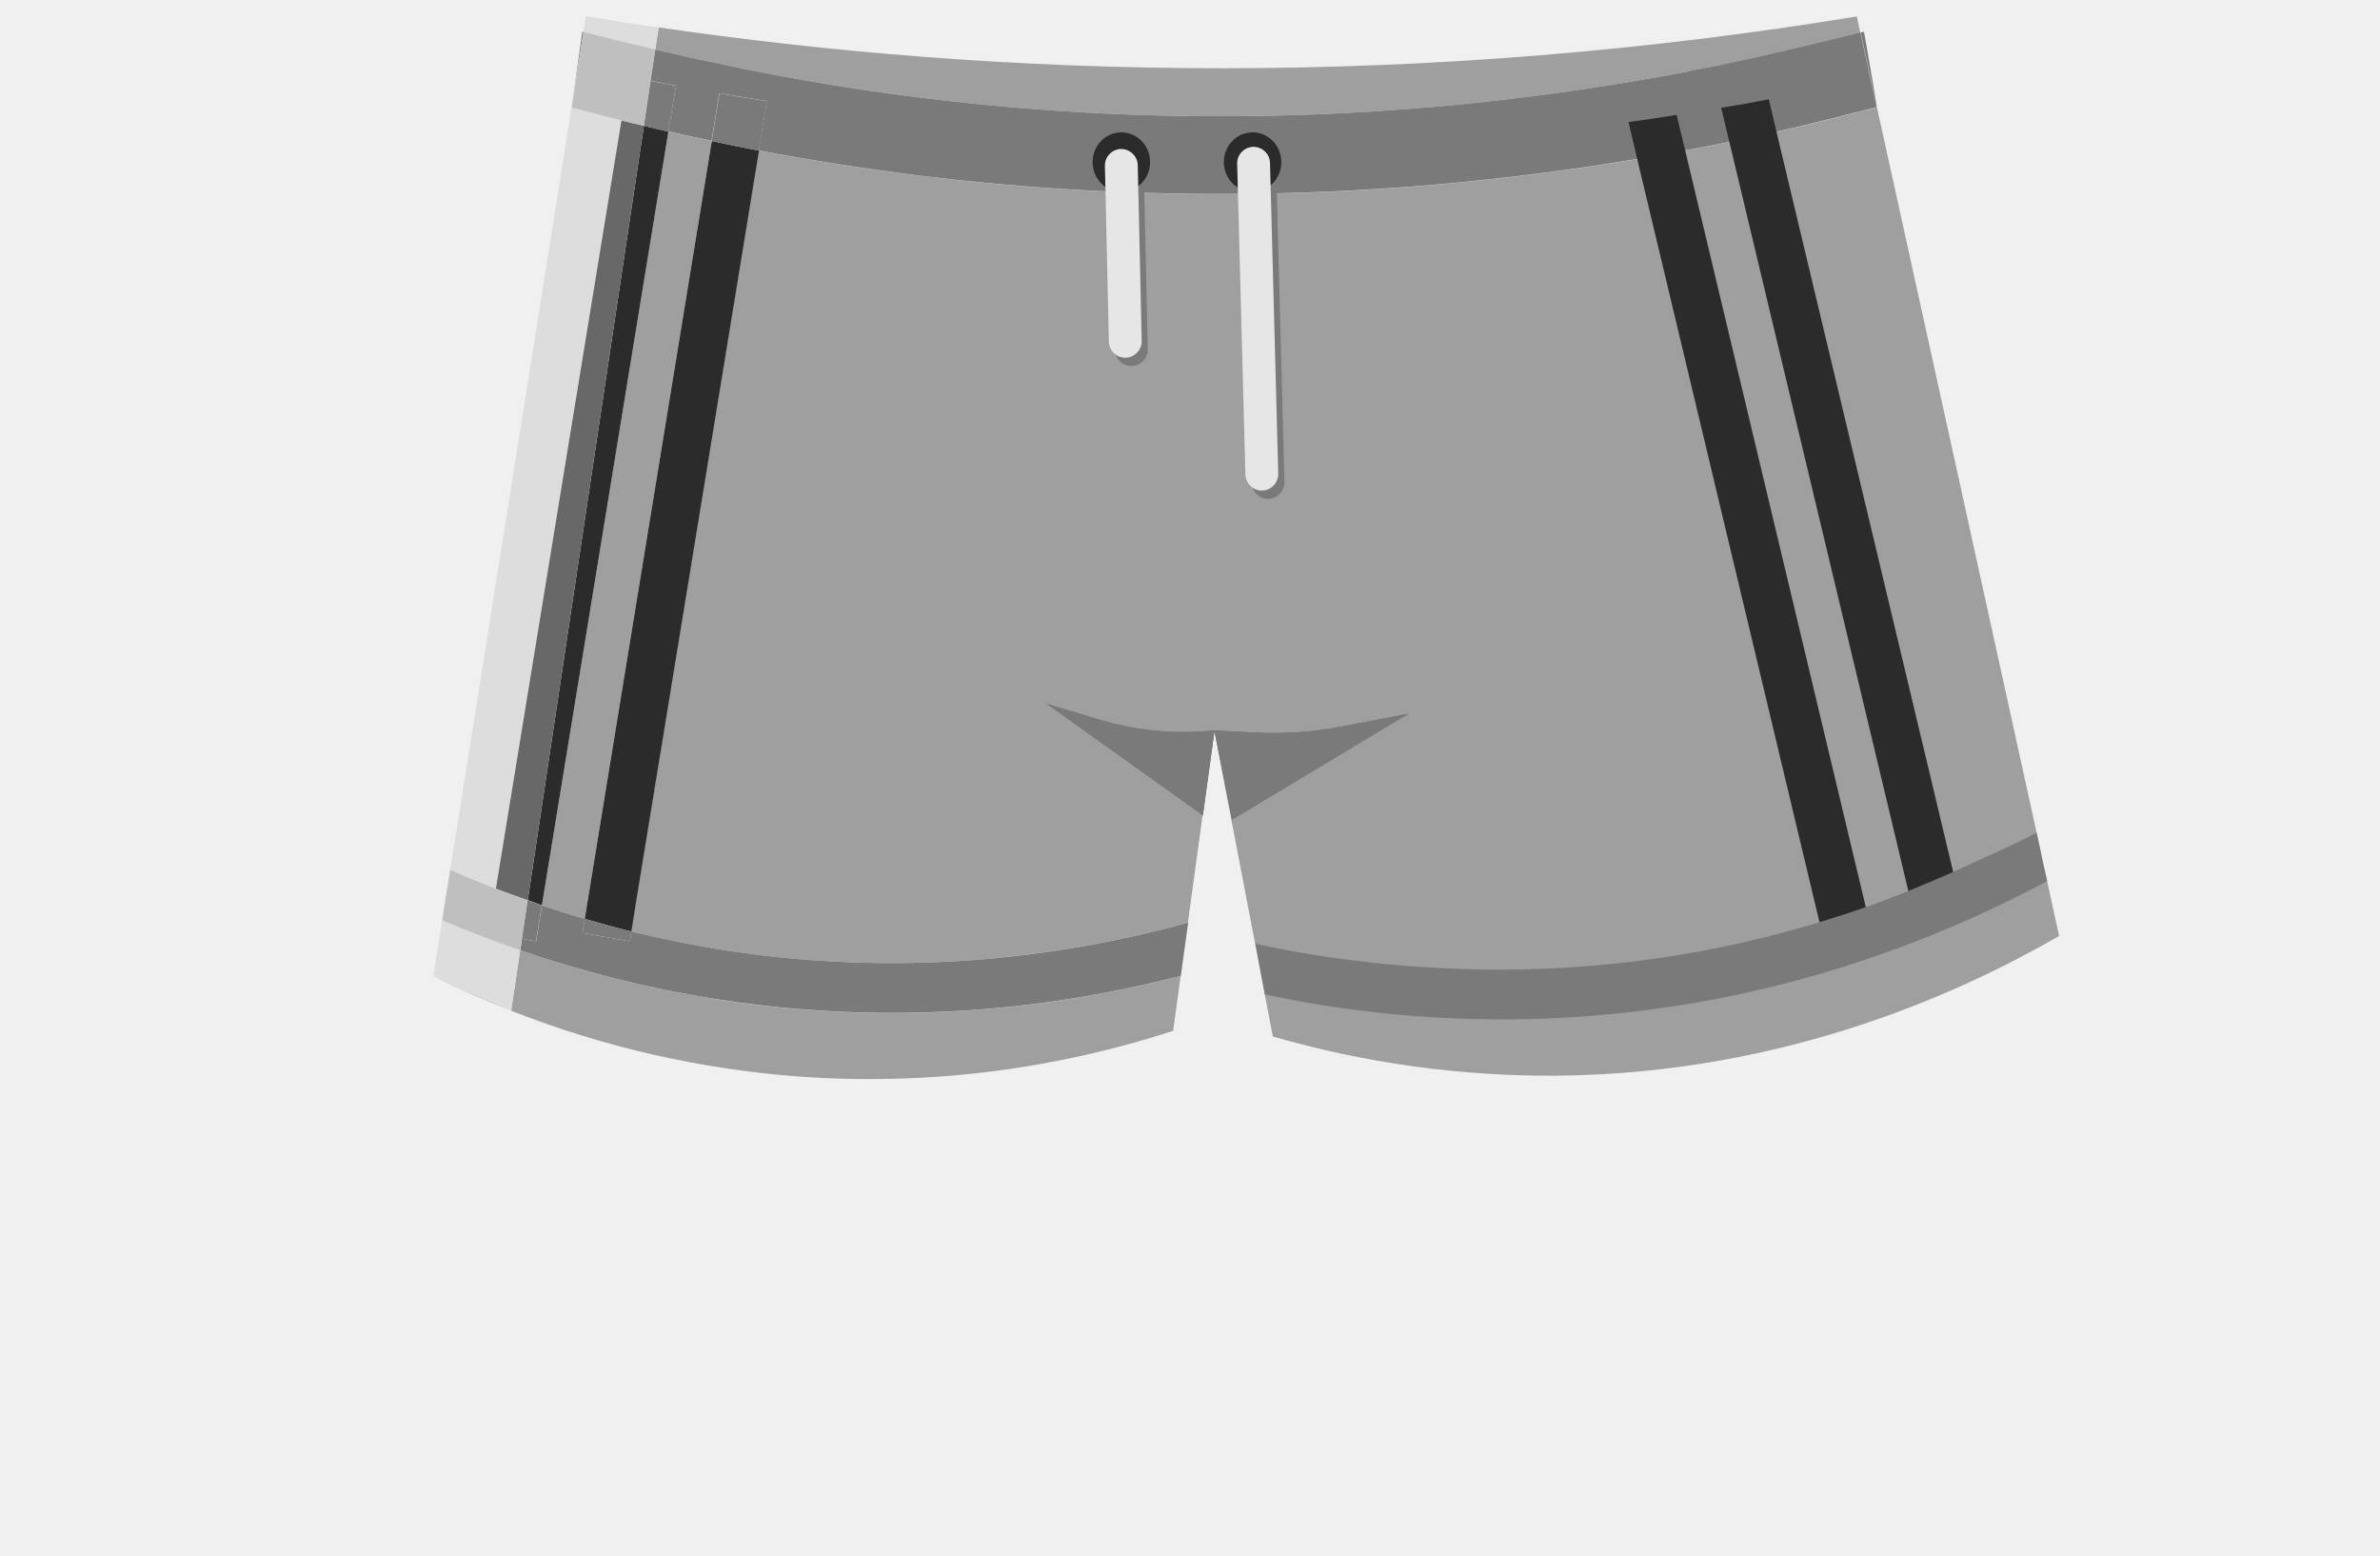
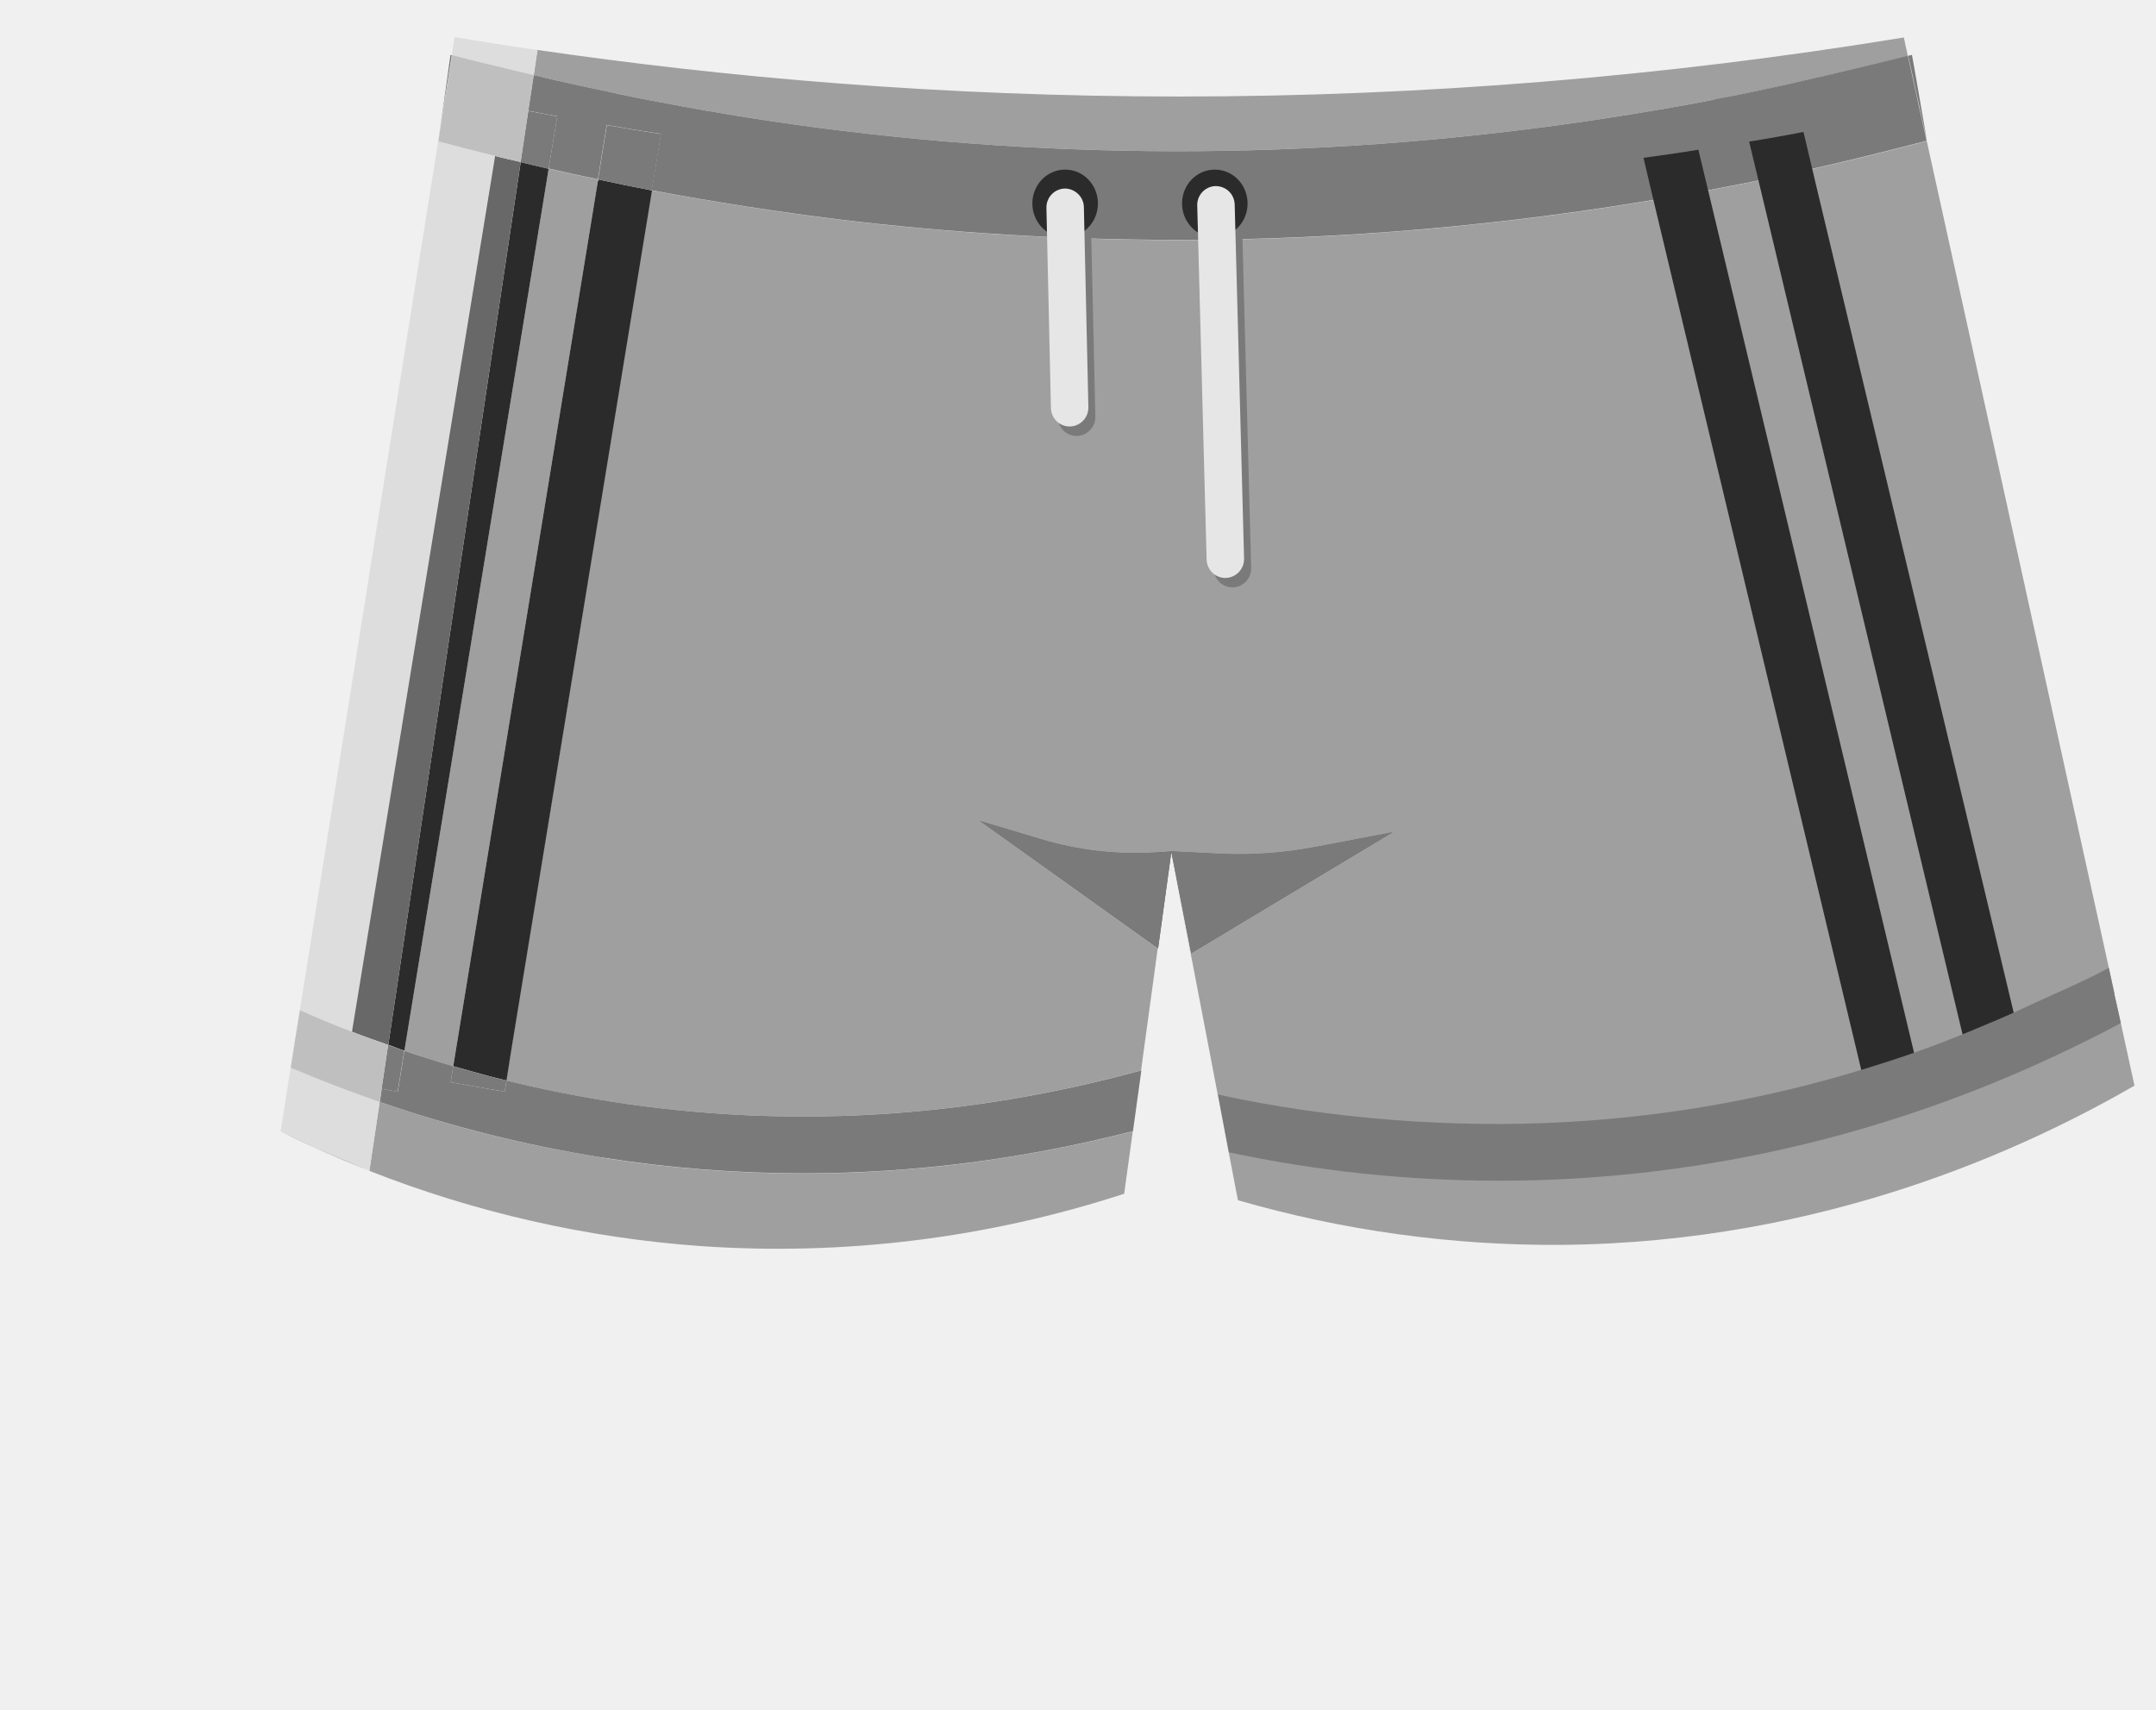
- <svg xmlns="http://www.w3.org/2000/svg" width="101" height="66" fill="none" viewBox="-13.9 -1.0 121.8 96.6">
+ <svg xmlns="http://www.w3.org/2000/svg" width="116" height="92" fill="none" viewBox="-15.28 -2.02 117.43 93.14">
  <g clip-path="url(#a)">
    <path fill="#9F9F9F" d="M6.56 18.418c-1.836 11.53-3.673 23.069-5.51 34.588l5.51-34.588Zm7.221-16.345c.561.134 1.03.237 1.296.299.898.206 1.795.402 2.703.588.98.216 1.97.422 2.949.598a144.52 144.52 0 0 0 9.957 1.557c14.711 1.794 29.596 1.392 44.41-1.165.989-.165 1.989-.34 2.989-.547a65.57 65.57 0 0 0 2.764-.557c.95-.175 5.856-1.33 7.784-1.825-.07-.33-.142-.67-.214-1a243.8 243.8 0 0 1-39.451 3.217c-12.977 0-24.75-1.042-35.044-2.547h.072l-.205 1.382h-.01Zm-7.039 53.15c.878.3 1.765.578 2.663.836l.306-1.877 7.57-46.334v-.093a83.22 83.22 0 0 1-2.683-.588l-.03.206-7.826 47.85Zm10.734 5.807a70.935 70.935 0 0 1-12.079-3.022l-.561 3.754a61.202 61.202 0 0 0 17.996 4.094 60.836 60.836 0 0 0 23.118-2.847c.163-1.134.306-2.268.47-3.403-5.938 1.526-11.947 2.3-17.936 2.3a70.57 70.57 0 0 1-11.008-.866v-.01ZM.55 56.141c-.183 1.155-.366 2.32-.55 3.475l.55-3.475ZM0 59.617a64.897 64.897 0 0 0 4.795 2.124L0 59.617Z" />
    <path fill="#9F9F9F" d="M99.9 52.15v-.02c-3.407-15.48-6.815-30.99-10.233-46.468-1.734.453-3.397.866-5.141 1.278h-.01c-.98.227-1.97.444-2.949.66-.918.196-1.846.382-2.765.557-1 .186-2 .382-2.989.547-8.967 1.557-17.955 2.351-26.923 2.351a153.76 153.76 0 0 1-18.486-1.114 166.688 166.688 0 0 1-10.182-1.588h-.01l-7.672 46.87-.255 1.62c1.857.453 3.734.835 5.632 1.134 9.64 1.516 19.373.938 28.953-1.691.296-2.218.612-4.424.908-6.642l-9.712-6.95 3.336 1c2.03.609 4.142.856 6.254.722l.857-.062 2.672.134a21.817 21.817 0 0 0 5.112-.36l4.264-.815-10.977 6.59-1.082-5.528c.95 4.919 1.898 9.828 2.837 14.757.102.536.214 1.083.306 1.619.173.866.326 1.743.5 2.61a61.916 61.916 0 0 0 17.618 2.433c14.416-.124 25.414-5.332 31.219-8.673-.245-1.134-.5-2.28-.745-3.413-.123-.516-.225-1.042-.347-1.558h.01Z" />
    <path fill="#2B2B2B" d="M13.08 6.806 5.867 54.893c.296.103.582.227.878.32l7.824-47.84.031-.206h-.02c-.5-.113-1-.237-1.51-.36h.01Zm4.202 1.042-7.57 46.334-.306 1.877c.96.278 1.928.546 2.898.783l.255-1.619 7.672-46.87a105.3 105.3 0 0 1-2.928-.598v.093h-.02Z" />
    <path fill="#7B7A7A" d="M9.251.97c-.173 1.257-.479 3.526-.673 4.712L9.323.99S9.272.98 9.24.97h.01Zm80.16 3.485.03.144c.082.35.154.712.236 1.062 0 0-.806-4.702-.817-4.692-.06.02-.142.031-.204.052.153.701.316 1.402.46 2.104.101.453.203.886.295 1.33ZM78.088 3.403c-1 .206-2 .382-2.99.547C60.275 6.507 45.4 6.91 30.688 5.115a144.526 144.526 0 0 1-9.956-1.557 74.617 74.617 0 0 1-2.949-.598c-.908-.186-1.805-.382-2.703-.588-.265-.062-.735-.165-1.296-.3l-.296 1.94a72.8 72.8 0 0 0 1.582.299l-.47 2.846a86.45 86.45 0 0 0 2.683.588l.153-.949.327-2.01c.98.174 1.969.34 2.948.484l-.336 2.093-.164.96v.02c3.398.64 6.795 1.165 10.182 1.588a153.746 153.746 0 0 0 18.486 1.114c8.968 0 17.956-.794 26.923-2.351.99-.165 1.99-.361 2.99-.547.918-.175 1.846-.36 2.764-.557.98-.216 1.97-.433 2.948-.66h.01c1.735-.412 3.398-.825 5.143-1.279-.082-.35-.153-.711-.235-1.062l-.03-.144c-.103-.444-.205-.877-.296-1.33l-.46-2.104c-1.928.495-6.835 1.65-7.784 1.825a65.57 65.57 0 0 1-2.764.557v.01Z" />
    <path fill="#7B7A7A" d="M14.58 7.167h.02l.47-2.846c-.53-.093-1.05-.206-1.581-.299l-.419 2.795c.5.123 1.01.247 1.51.36v-.01Zm5.804.207.337-2.094a97.56 97.56 0 0 1-2.948-.485l-.327 2.011-.153.95c.98.216 1.959.412 2.928.597v-.02l.163-.96ZM1.05 53.006C.888 54.048.725 55.1.55 56.141l.5-3.135Zm8.213 3.929.142-.876a65.888 65.888 0 0 1-2.662-.835l-.357 2.227-.878-.155-.102.712a71.418 71.418 0 0 0 12.08 3.022c3.652.577 7.335.866 11.007.866 5.989 0 11.998-.774 17.936-2.3l.459-3.31c-9.58 2.63-19.313 3.207-28.954 1.691a70.74 70.74 0 0 1-5.631-1.134l-.092.608-2.948-.516Z" />
    <path fill="#7B7A7A" d="m5.5 57.296.877.155.357-2.227c-.295-.104-.581-.217-.877-.32L5.5 57.296Zm3.762-.361 2.948.516.092-.609a70.593 70.593 0 0 1-2.897-.783l-.143.876Z" />
    <path fill="#fff" d="M4.837 61.75s-.03-.01-.04-.02l.04.02ZM9.336.99 9.489 0l-.153.99Zm-.747 4.692-2.03 12.736c.653-4.084 1.305-8.178 1.948-12.261.02-.155.051-.32.072-.475h.01ZM9.488 0c1.449.237 2.928.464 4.438.69L9.488 0Z" />
    <path fill="#DDD" d="M13.783 2.073 13.987.7h-.072A327.79 327.79 0 0 1 9.477 0l-.153.99c.827.227 2.969.742 4.459 1.093v-.01ZM3.887 54.182 11.62 6.806l.051-.33s-.03 0-.04-.01c-1.041-.258-2.01-.505-3.051-.784-.02.155-.051.32-.072.474-.652 4.084-1.305 8.178-1.948 12.262L1.05 53.006c.94.423 1.888.815 2.837 1.176Zm.949 7.569.56-3.754a71.121 71.121 0 0 1-4.845-1.866L0 59.606l1.857.897s2.958 1.238 2.979 1.248Z" />
    <path fill="#686868" d="M13.079 6.806c-.47-.113-.929-.206-1.398-.33l-.05.33-7.744 47.376c.653.258 1.316.484 1.979.722l7.213-48.098Z" />
    <path fill="#fff" d="M8.998 3.094 9.335.99 8.59 5.682c.132-.866.265-1.722.408-2.588Z" />
    <path fill="#BFBFBF" d="m9.335.99-.337 2.104c-.143.866-.276 1.722-.408 2.588 1.04.278 2.01.526 3.05.784.01 0 .03 0 .041.01.46.124.928.227 1.398.33l.418-2.795.296-1.938c-1.49-.351-3.632-.867-4.458-1.094v.01ZM3.887 54.182a51.446 51.446 0 0 1-2.836-1.176l-.5 3.135c1.591.681 3.213 1.3 4.846 1.867l.102-.712.357-2.392c-.663-.237-1.316-.464-1.98-.722h.01Z" />
    <path fill="#565656" d="M56.305 44.127a21.81 21.81 0 0 1-5.111.361l-2.673-.134-.857.062a17.853 17.853 0 0 1-6.254-.722l-3.336-1 9.723 6.95.724-5.27 1.081 5.528 10.978-6.59-4.265.815h-.01Z" />
    <path fill="#7B7A7A" d="m48.521 44.364-.724 5.28-9.723-6.95 3.336 1c2.03.609 4.142.856 6.254.722l.857-.051Z" />
    <path fill="#7B7A7A" d="m60.57 43.313-10.977 6.59-1.081-5.528v-.02l2.673.133a21.812 21.812 0 0 0 5.11-.36l4.265-.816h.01Z" />
    <path fill="#2B2B2B" d="m94.938 55.337-2.907.742-.276-1.175-11.038-46.19-.725-3.022a74.12 74.12 0 0 0 2.959-.526l.714 3.012L94.53 53.676l.398 1.66h.01Zm-5.733 1-2.908.742-.04-.154L74.951 9.6l-.714-3.022c.99-.134 1.99-.278 2.99-.443l.724 3.021 11.171 46.788.092.392h-.01Z" />
    <path fill="#7B7A7A" d="M100.246 53.708c-.122.061.123-.062 0 0-9.487 5.053-19.587 7.91-30.034 8.487a69.216 69.216 0 0 1-3.877.103c-4.917 0-9.835-.516-14.68-1.547-.103-.536-.215-1.083-.307-1.62l-.285-1.525c6.06 1.33 12.854 1.846 18.996 1.495a68.06 68.06 0 0 0 17.057-3.156 58.282 58.282 0 0 0 5.489-2.032 54.432 54.432 0 0 0 2.785-1.227c1.275-.587 2.939-1.299 4.193-1.98l.306 1.424v.02l.347 1.558h.01Zm-56.887-31.98c-.55 0-1.01-.443-1.02-1.01l-.245-10.9a1.03 1.03 0 0 1 1-1.052c.55 0 1.03.443 1.04 1.01l.245 10.9a1.03 1.03 0 0 1-1 1.052h-.02Z" />
    <path fill="#2B2B2B" d="M42.735 10.91c.99 0 1.785-.824 1.785-1.845s-.796-1.846-1.785-1.846c-.99 0-1.786.825-1.786 1.846 0 1.02.796 1.846 1.786 1.846Z" />
    <path fill="#7B7A7A" d="M51.847 29.978c-.55 0-1-.443-1.02-1l-.51-19.284a1.03 1.03 0 0 1 .99-1.063c.581 0 1.03.433 1.05 1l.51 19.285a1.03 1.03 0 0 1-.989 1.062h-.03Z" />
    <path fill="#2B2B2B" d="M50.887 10.91c.99 0 1.785-.824 1.785-1.845s-.795-1.846-1.785-1.846c-.99 0-1.785.825-1.785 1.846 0 1.02.806 1.846 1.785 1.846Z" />
    <path fill="#E6E6E6" d="M42.98 21.213c-.55 0-1.01-.444-1.02-1.01l-.245-10.901a1.03 1.03 0 0 1 1-1.052c.55 0 1.03.443 1.04 1.01L44 20.16a1.03 1.03 0 0 1-1 1.053h-.02Zm8.48 8.25c-.55 0-1-.444-1.02-1l-.51-19.285a1.03 1.03 0 0 1 .99-1.062c.581 0 1.03.433 1.05 1l.51 19.284a1.03 1.03 0 0 1-.989 1.063h-.03Z" />
  </g>
  <defs>
    <clipPath id="a">
      <path fill="#fff" d="M0 0h101v66H0z" />
    </clipPath>
  </defs>
</svg>
